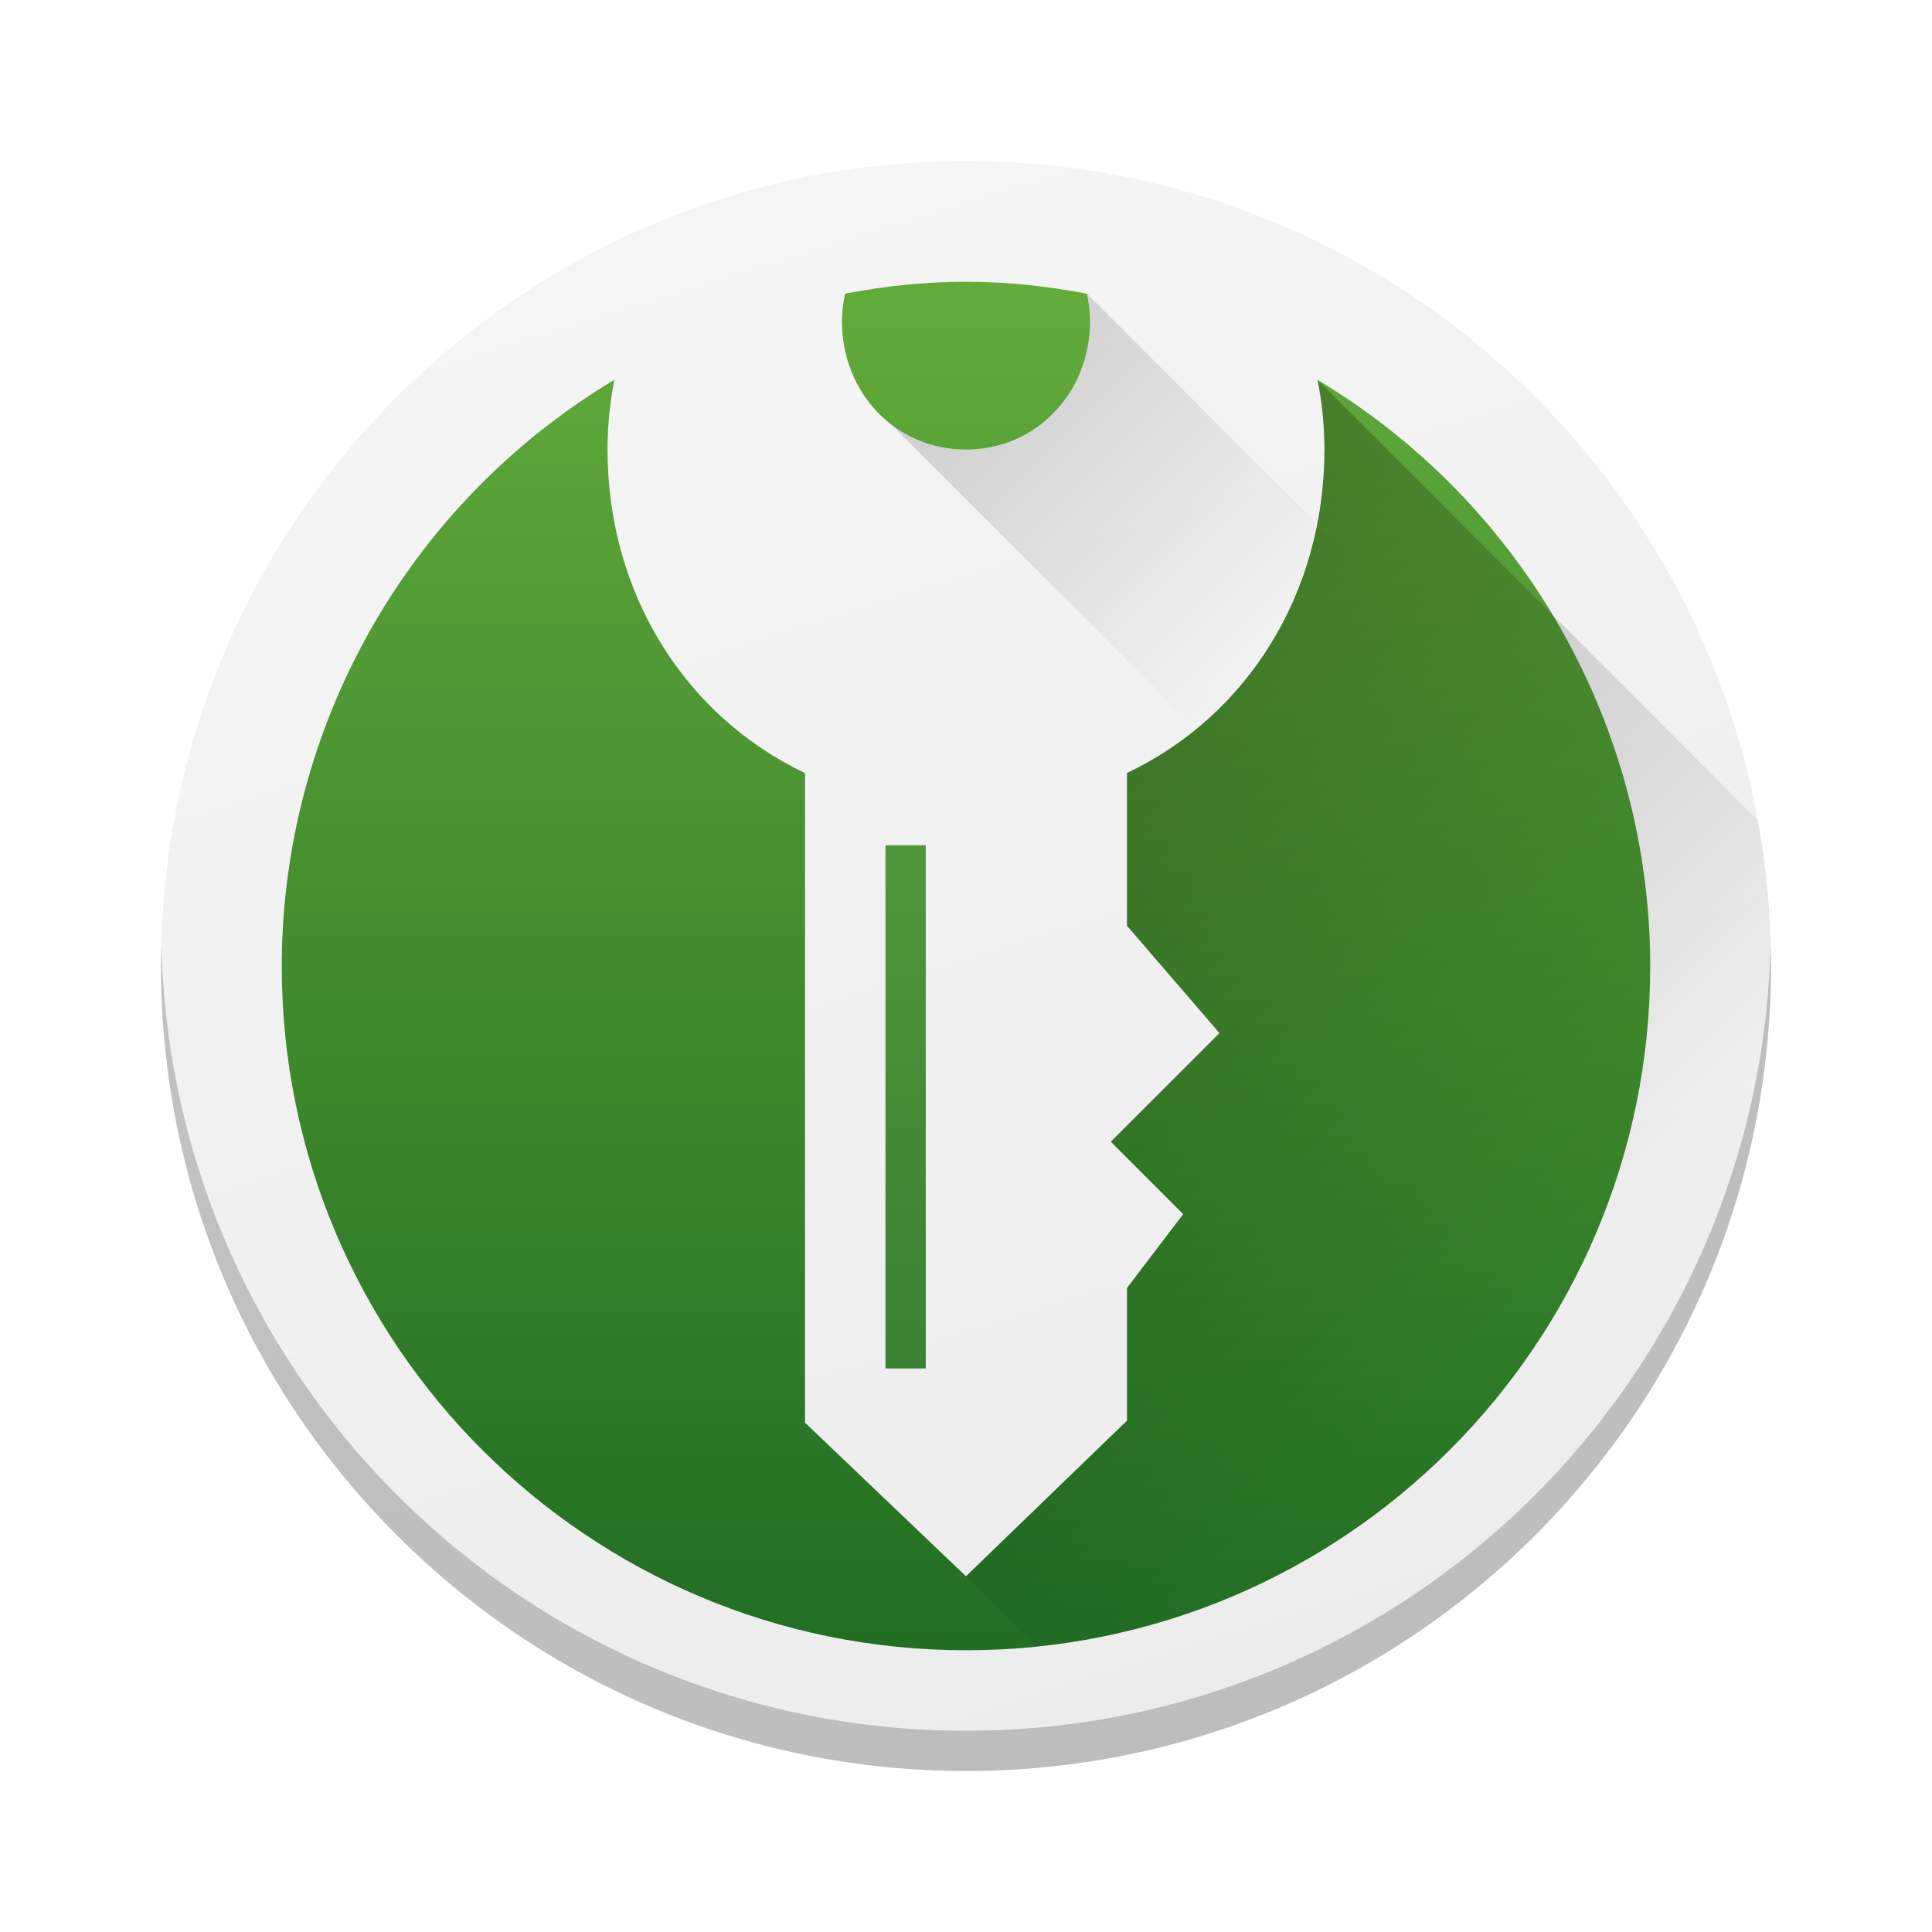
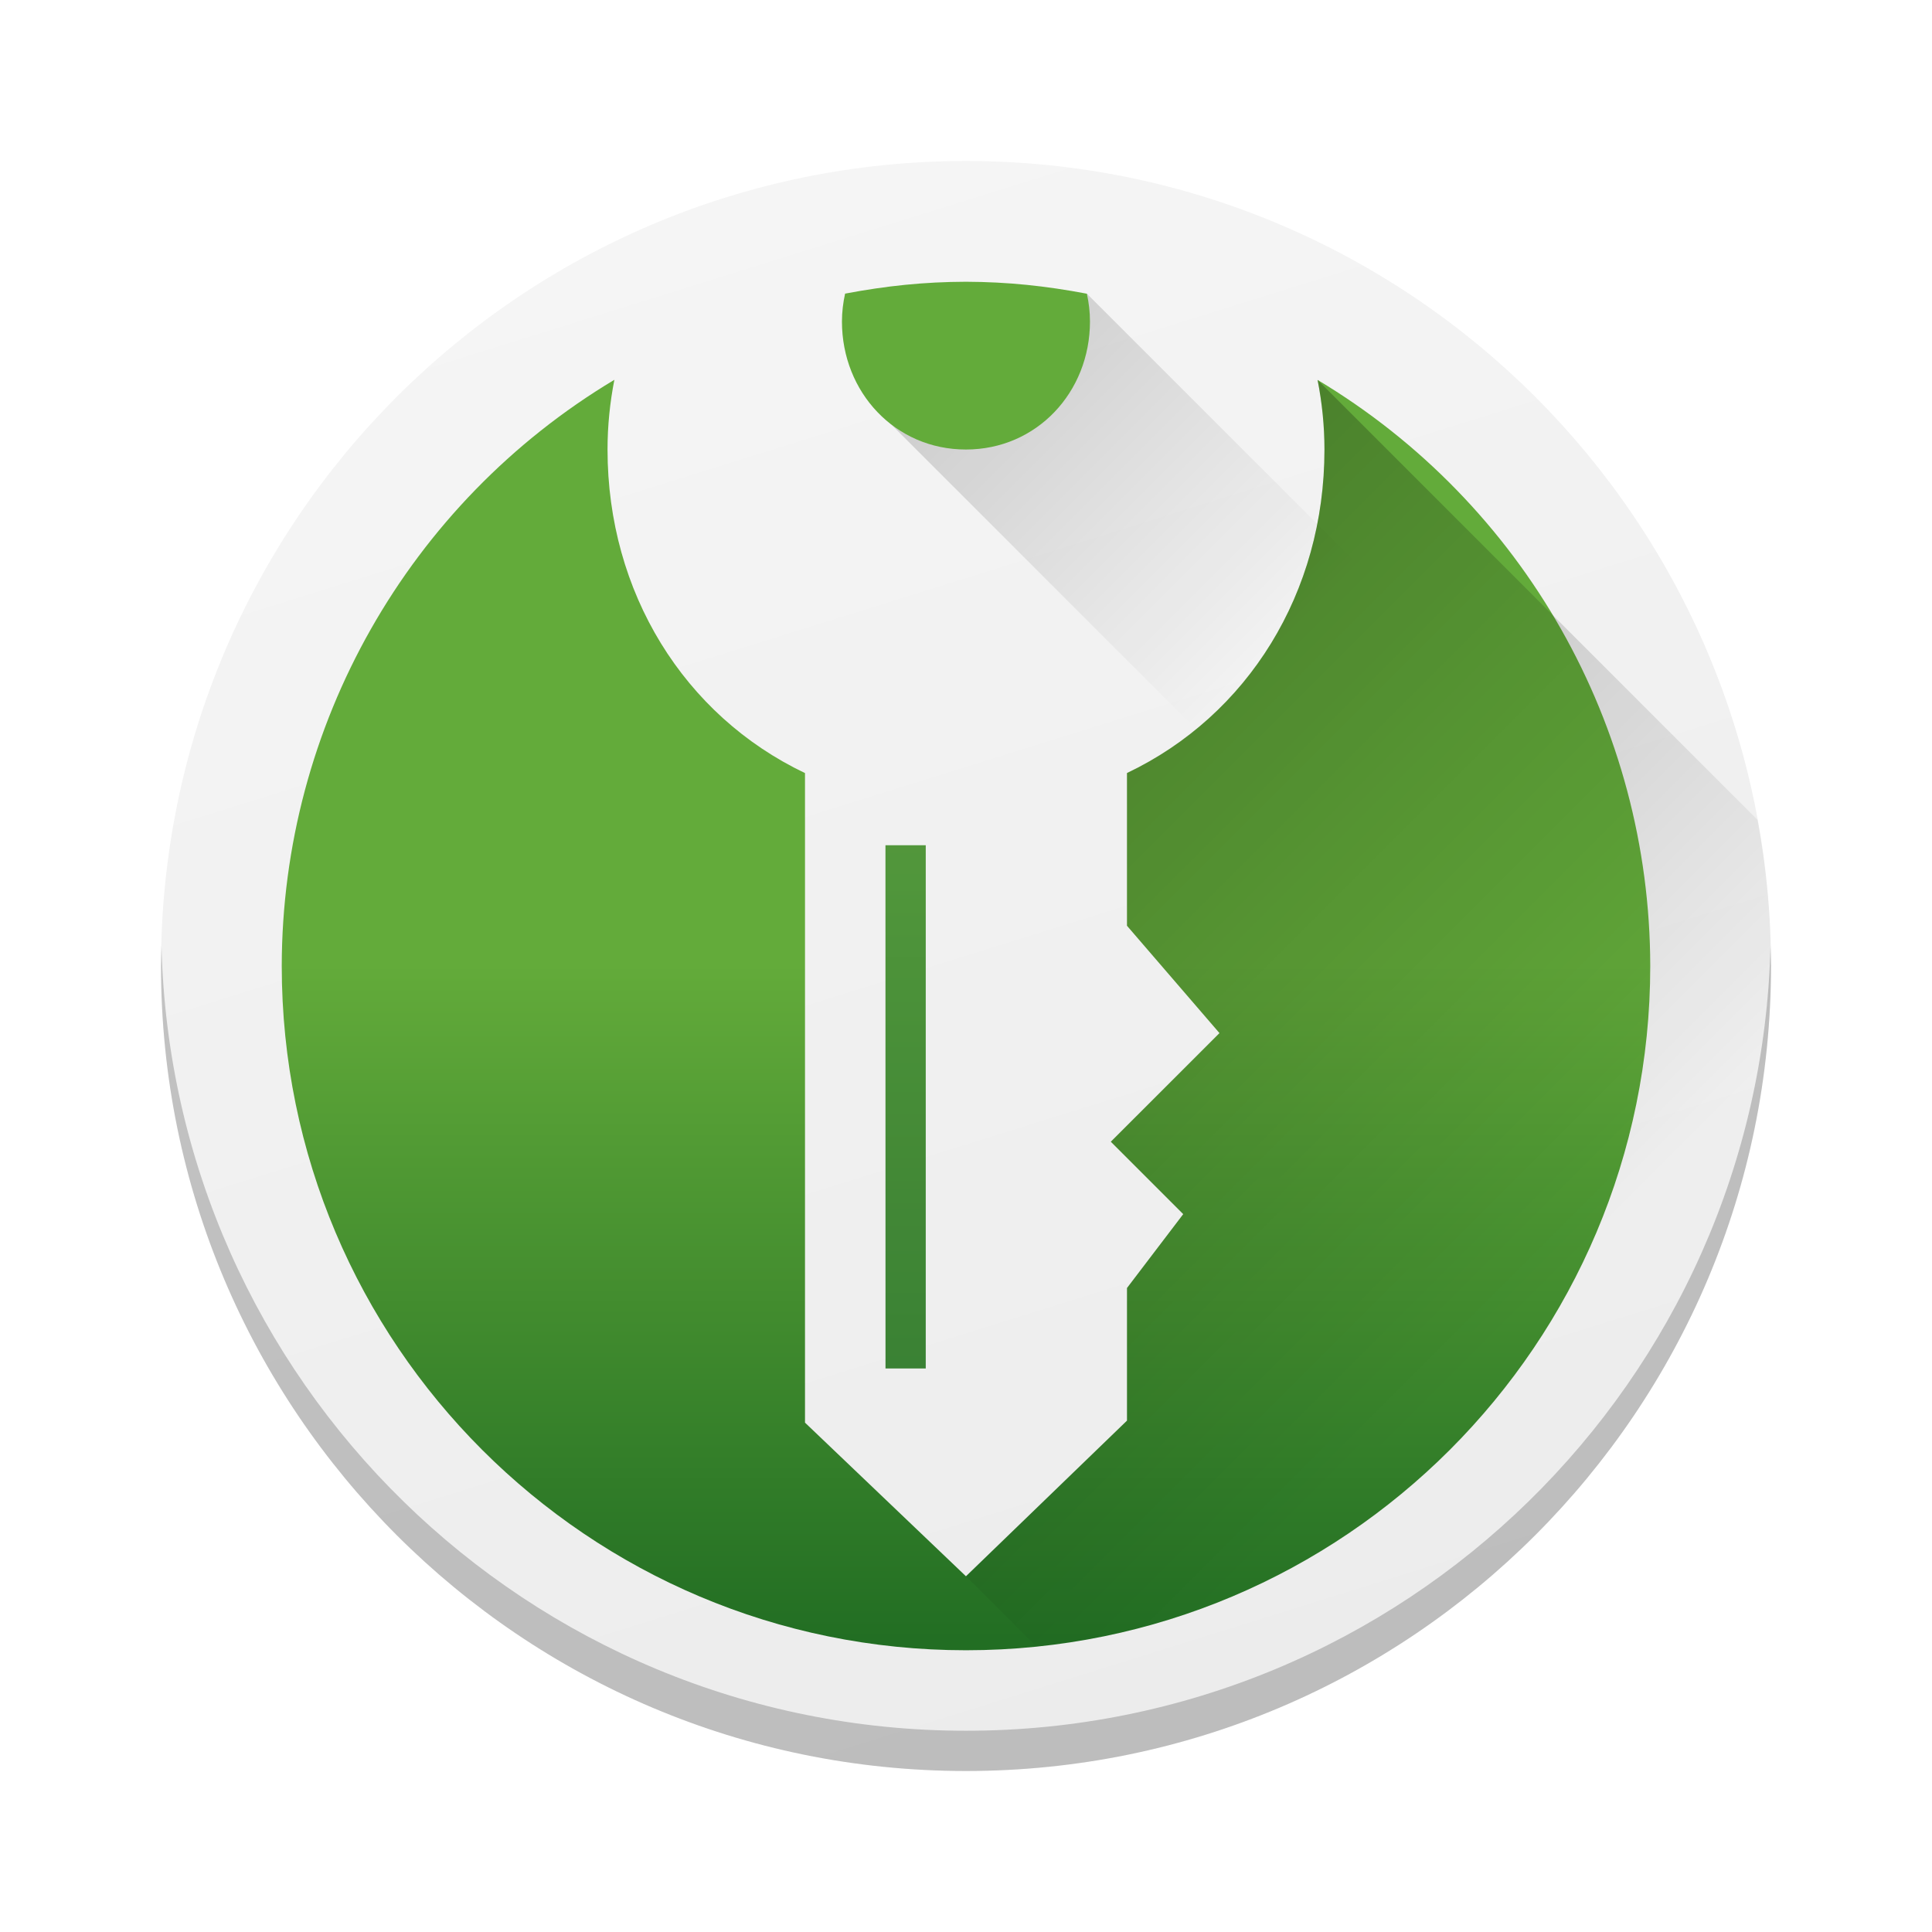
<svg xmlns="http://www.w3.org/2000/svg" xmlns:xlink="http://www.w3.org/1999/xlink" id="svg921" version="1.1" viewBox="0 0 48 48" height="48" width="48">
  <defs id="defs915">
    <linearGradient id="linearGradient885">
      <stop style="stop-color:#000000;stop-opacity:1;" offset="0" id="stop881" />
      <stop style="stop-color:#000000;stop-opacity:0;" offset="1" id="stop883" />
    </linearGradient>
    <linearGradient id="linearGradient838">
      <stop style="stop-color:#ececec;stop-opacity:1;" offset="0" id="stop834" />
      <stop style="stop-color:#f5f5f5;stop-opacity:1" offset="1" id="stop836" />
    </linearGradient>
    <linearGradient xlink:href="#linearGradient3255" id="linearGradient5199" x1="53.239" y1="12.753" x2="53.239" y2="86.357" gradientUnits="userSpaceOnUse" gradientTransform="matrix(0.4599035,0,0,0.4599035,1.004828,1.004805)" />
    <linearGradient id="linearGradient3255">
      <stop style="stop-color:#63ab3a;stop-opacity:1;" offset="0" id="stop3267" />
      <stop id="stop3257" offset="1" style="stop-color:#226e23;stop-opacity:1;" />
    </linearGradient>
    <linearGradient xlink:href="#linearGradient838" id="linearGradient858" gradientUnits="userSpaceOnUse" gradientTransform="matrix(0.3211297,0,0,0.3211297,2.248814,2.248812)" x1="94.132" y1="124.43" x2="56.744" y2="4.64" />
    <linearGradient xlink:href="#linearGradient885" id="linearGradient887" x1="20.997" y1="7.295" x2="30.689" y2="16.987" gradientUnits="userSpaceOnUse" />
    <linearGradient xlink:href="#linearGradient885" id="linearGradient889" x1="22.744" y1="12.891" x2="40.132" y2="30.28" gradientUnits="userSpaceOnUse" />
+     <linearGradient xlink:href="#linearGradient3255" id="linearGradient1" gradientUnits="userSpaceOnUse" gradientTransform="matrix(0.4599035,0,0,0.4599035,1.004828,1.004805)" x1="53.239" y1="49.876" x2="53.239" y2="86.357" />
+     <linearGradient xlink:href="#linearGradient3255" id="linearGradient2" gradientUnits="userSpaceOnUse" gradientTransform="matrix(0.4599035,0,0,0.4599035,1.004828,1.004805)" x1="53.239" y1="48.449" x2="53.239" y2="86.357" />
  </defs>
  <path style="opacity:1;fill:url(#linearGradient858);fill-opacity:1;fill-rule:evenodd;stroke:none;stroke-width:1.145;stroke-linecap:round;stroke-linejoin:round;stroke-miterlimit:4;stroke-dasharray:none;stroke-opacity:1" d="M 24 4 C 12.954 4 4 12.954 4 24 C 4 35.046 12.954 44 24 44 C 35.046 44 44 35.046 44 24 C 44 12.954 35.046 4 24 4 z " id="path856" />
  <circle r="60.349" cy="-153.151" cx="67.733" id="path3336" style="opacity:1;fill:none;fill-opacity:1;fill-rule:evenodd;stroke:none;stroke-width:2.139;stroke-linecap:round;stroke-linejoin:round;stroke-miterlimit:4;stroke-dasharray:none;stroke-opacity:1" />
-   <path style="opacity:1;fill:url(#linearGradient5199);fill-opacity:1;fill-rule:nonzero;stroke:none;stroke-width:0.368;stroke-linecap:round;stroke-linejoin:round;stroke-miterlimit:4;stroke-dasharray:none;stroke-opacity:1" d="m 15.094,11.168 c 0,3.55 1.9,6.607 4.906,8.039 V 35.345 L 23.999,39.162 28,35.295 V 32 l 1.397,-1.835 -1.799,-1.799 2.7,-2.699 L 28,23 v -3.794 c 3.007,-1.431 4.906,-4.488 4.906,-8.038 0,-0.592 -0.061,-1.169 -0.171,-1.729 C 37.855,12.506 40.992,18.032 41,24 41,33.389 33.389,41 24,41 14.611,41 7,33.389 7,24 7.007,18.031 10.144,12.503 15.264,9.436 15.154,9.997 15.094,10.575 15.094,11.168 Z" id="path900" />
+   <path style="opacity:1;fill:url(#linearGradient1);fill-opacity:1;fill-rule:nonzero;stroke:none;stroke-width:0.368;stroke-linecap:round;stroke-linejoin:round;stroke-miterlimit:4;stroke-dasharray:none;stroke-opacity:1" d="m 15.094,11.168 c 0,3.55 1.9,6.607 4.906,8.039 V 35.345 L 23.999,39.162 28,35.295 V 32 l 1.397,-1.835 -1.799,-1.799 2.7,-2.699 L 28,23 v -3.794 c 3.007,-1.431 4.906,-4.488 4.906,-8.038 0,-0.592 -0.061,-1.169 -0.171,-1.729 C 37.855,12.506 40.992,18.032 41,24 41,33.389 33.389,41 24,41 14.611,41 7,33.389 7,24 7.007,18.031 10.144,12.503 15.264,9.436 15.154,9.997 15.094,10.575 15.094,11.168 Z" id="path900" />
  <path style="opacity:0.94;fill:url(#linearGradient5199);fill-opacity:1;fill-rule:nonzero;stroke:none;stroke-width:0.368;stroke-linecap:round;stroke-linejoin:round;stroke-miterlimit:4;stroke-dasharray:none;stroke-opacity:1" d="M 22,21 H 23 V 34 h -1 l -9.34e-4,-13 v -9.36e-4 z" id="path3336-3-2-7" />
  <path style="opacity:0.3;fill:url(#linearGradient889);fill-opacity:1;stroke:none;stroke-width:3.177;stroke-linecap:round;stroke-linejoin:round;stroke-miterlimit:4;stroke-dasharray:none;stroke-dashoffset:0;stroke-opacity:1;paint-order:normal" d="M 32.734 9.439 C 32.845 9.999 32.906 10.576 32.906 11.168 C 32.906 14.718 31.007 17.775 28 19.205 L 28 23 L 30.297 25.666 L 27.598 28.365 L 29.396 30.164 L 28 32 L 28 35.295 L 24 39.162 L 25.742 40.904 C 29.319 40.537 32.563 39.059 35.135 36.824 L 35.135 40.582 C 40.475 36.995 44 30.918 44 24 C 44 22.76 43.882 21.549 43.666 20.371 L 32.734 9.439 z " id="rect861" />
  <path style="opacity:0.2;fill:url(#linearGradient887);fill-opacity:1;stroke:none;stroke-width:1.8;stroke-linecap:round;stroke-linejoin:round;stroke-miterlimit:4;stroke-dasharray:none;stroke-dashoffset:0;stroke-opacity:1;paint-order:normal" d="M 27.004 7.297 L 26.555 7.746 L 24 7.742 L 22.18 8.541 L 21.826 10.229 L 41.438 29.84 L 41.887 29.391 L 42.924 30.43 C 43.581 28.495 43.962 26.435 43.992 24.285 L 27.004 7.297 z " id="rect869" />
-   <path style="opacity:1;fill:url(#linearGradient5199);fill-opacity:1;fill-rule:nonzero;stroke:none;stroke-width:0.368;stroke-linecap:round;stroke-linejoin:round;stroke-miterlimit:4;stroke-dasharray:none;stroke-opacity:1" d="m 27.003,7.297 c 0.049,0.222 0.077,0.453 0.077,0.69 0,1.758 -1.325,3.182 -3.082,3.181 -1.757,0.001 -3.08,-1.422 -3.08,-3.18 0,-0.238 0.029,-0.47 0.078,-0.693 1.023,-0.193 1.962,-0.292 3.003,-0.295 1.041,0.004 1.98,0.103 3.003,0.297 z" id="path902" />
+   <path style="opacity:1;fill:url(#linearGradient2);fill-opacity:1;fill-rule:nonzero;stroke:none;stroke-width:0.368;stroke-linecap:round;stroke-linejoin:round;stroke-miterlimit:4;stroke-dasharray:none;stroke-opacity:1" d="m 27.003,7.297 c 0.049,0.222 0.077,0.453 0.077,0.69 0,1.758 -1.325,3.182 -3.082,3.181 -1.757,0.001 -3.08,-1.422 -3.08,-3.18 0,-0.238 0.029,-0.47 0.078,-0.693 1.023,-0.193 1.962,-0.292 3.003,-0.295 1.041,0.004 1.98,0.103 3.003,0.297 z" id="path902" />
  <path style="opacity:0.2;fill:#000000;fill-opacity:1;fill-rule:evenodd;stroke:none;stroke-width:1.145;stroke-linecap:round;stroke-linejoin:round;stroke-miterlimit:4;stroke-dasharray:none;stroke-opacity:1" d="M 4.012 23.5 C 4.008 23.667 4 23.832 4 24 C 4 35.046 12.954 44 24 44 C 35.046 44 44 35.046 44 24 C 44 23.832 43.992 23.667 43.988 23.5 C 43.722 34.314 34.878 43 24 43 C 13.122 43 4.278 34.314 4.012 23.5 z " id="path904" />
</svg>
